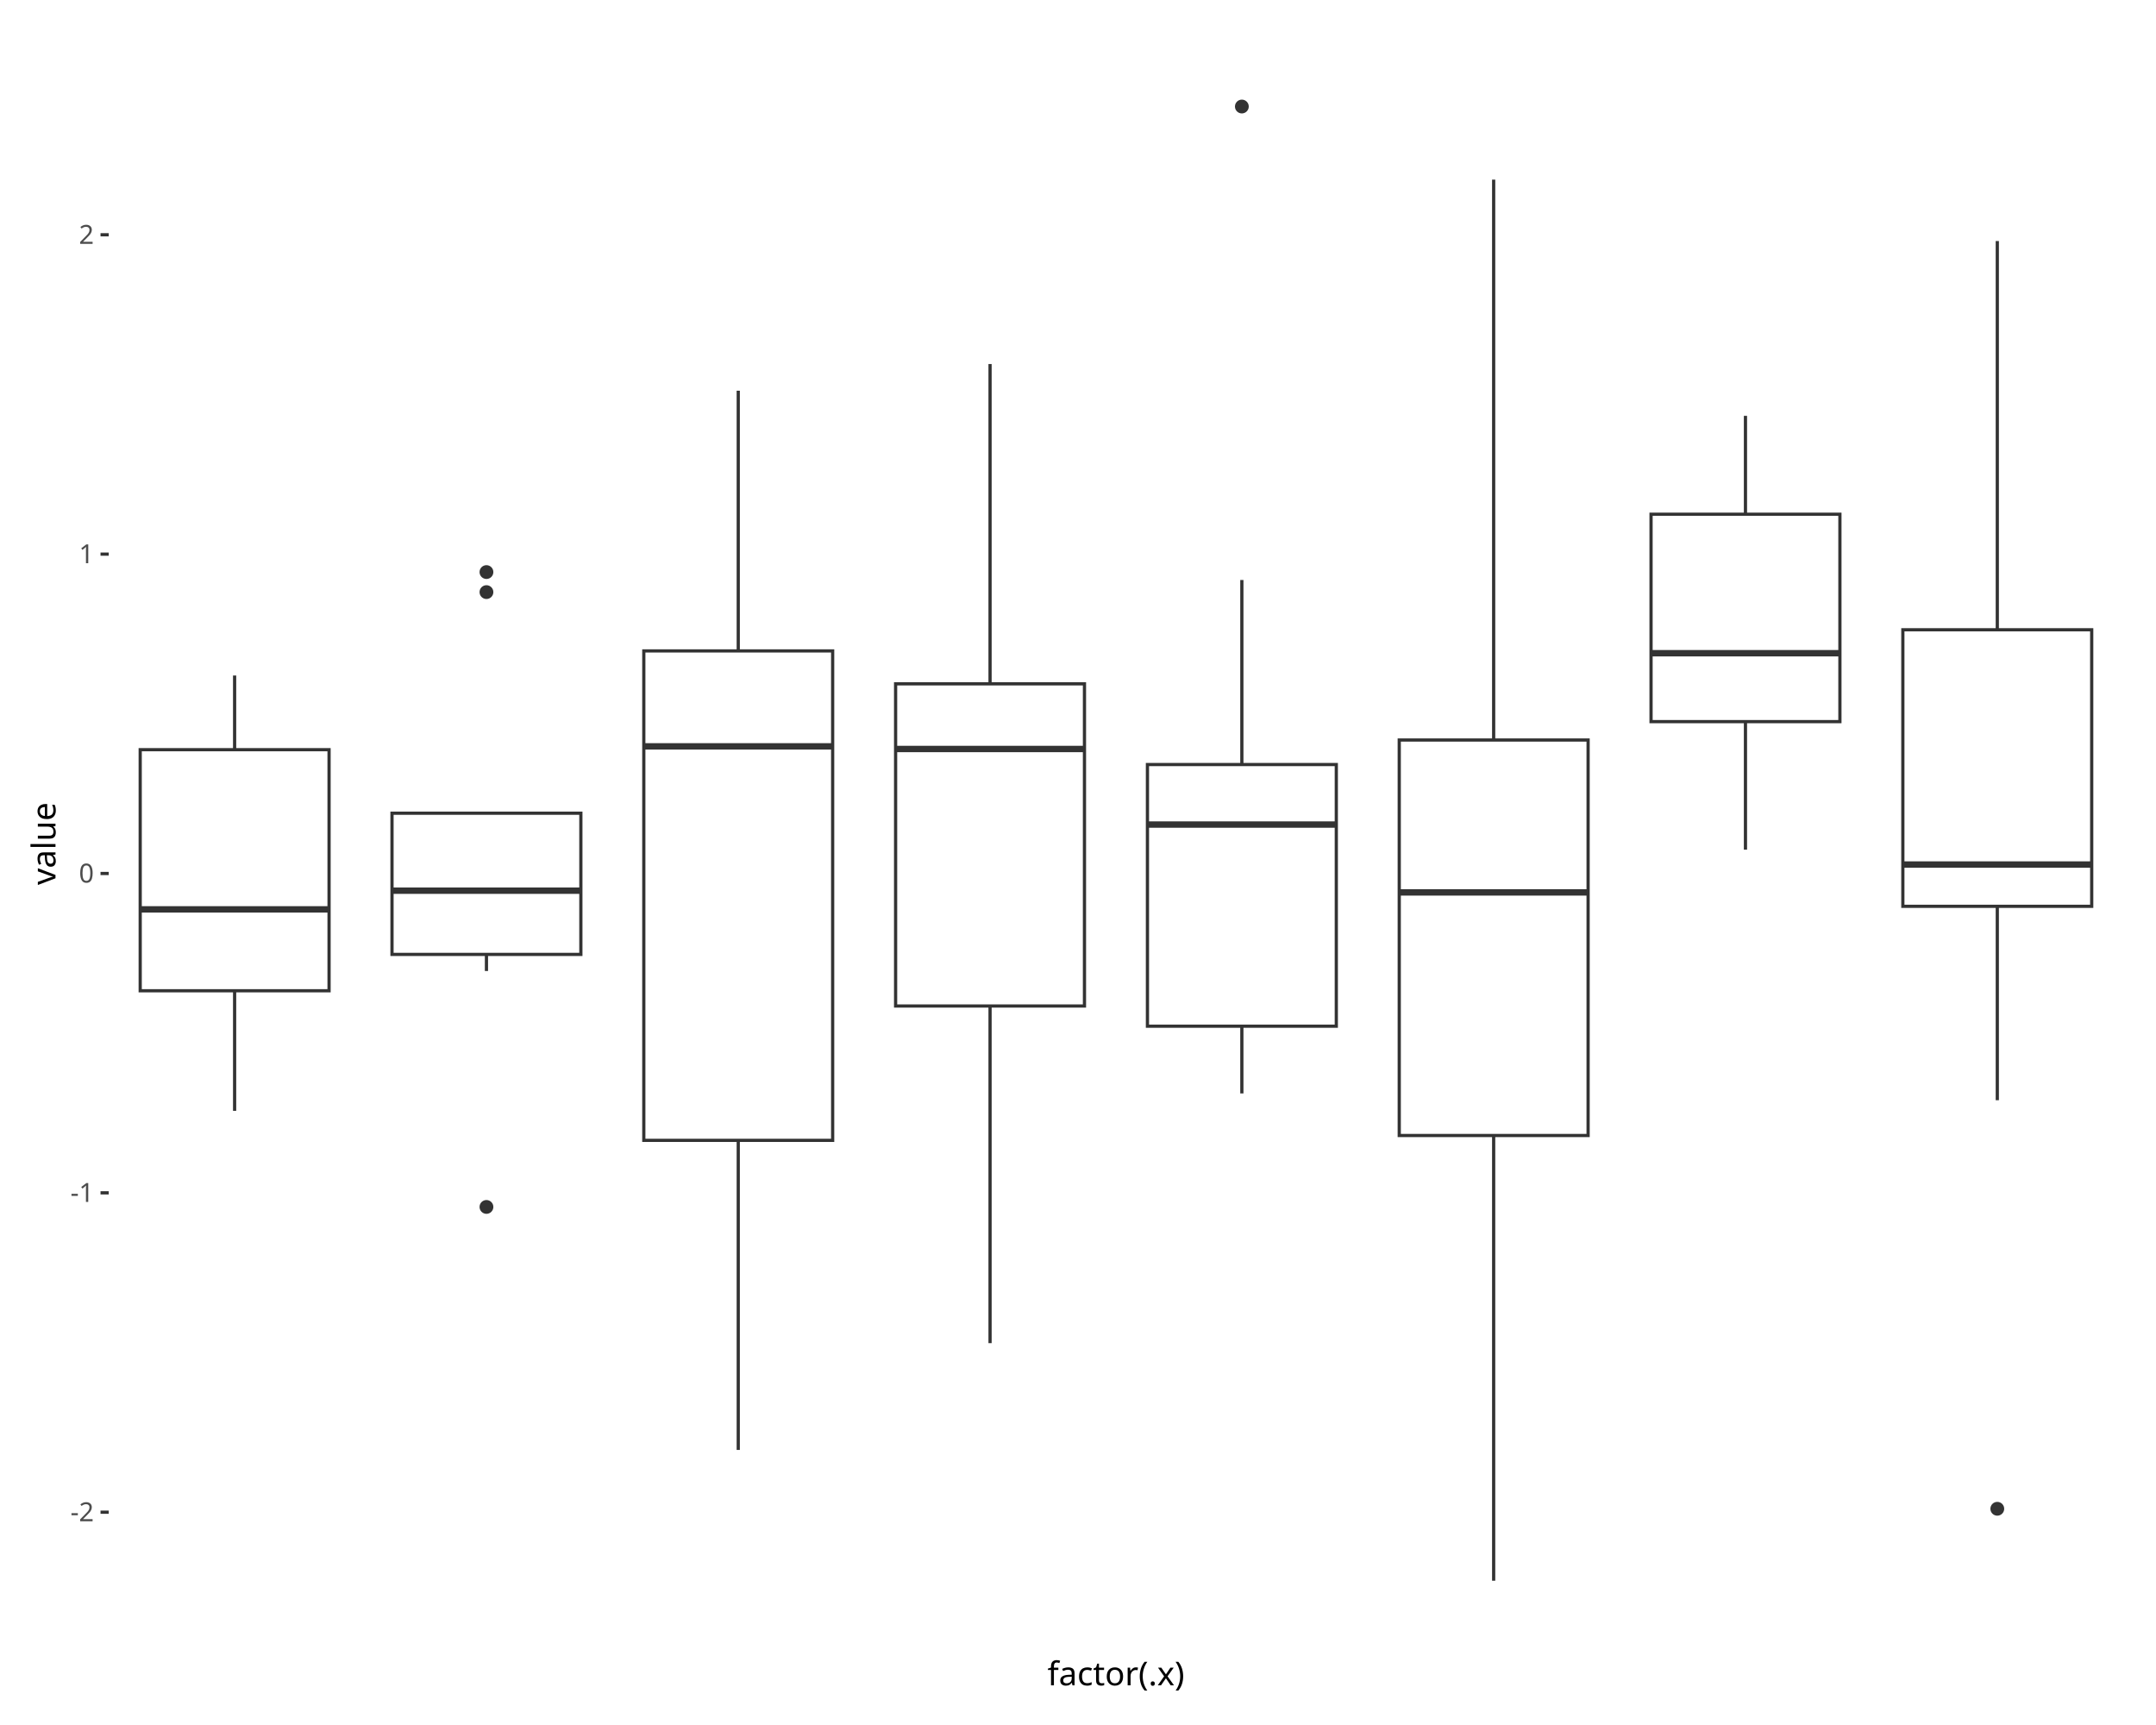
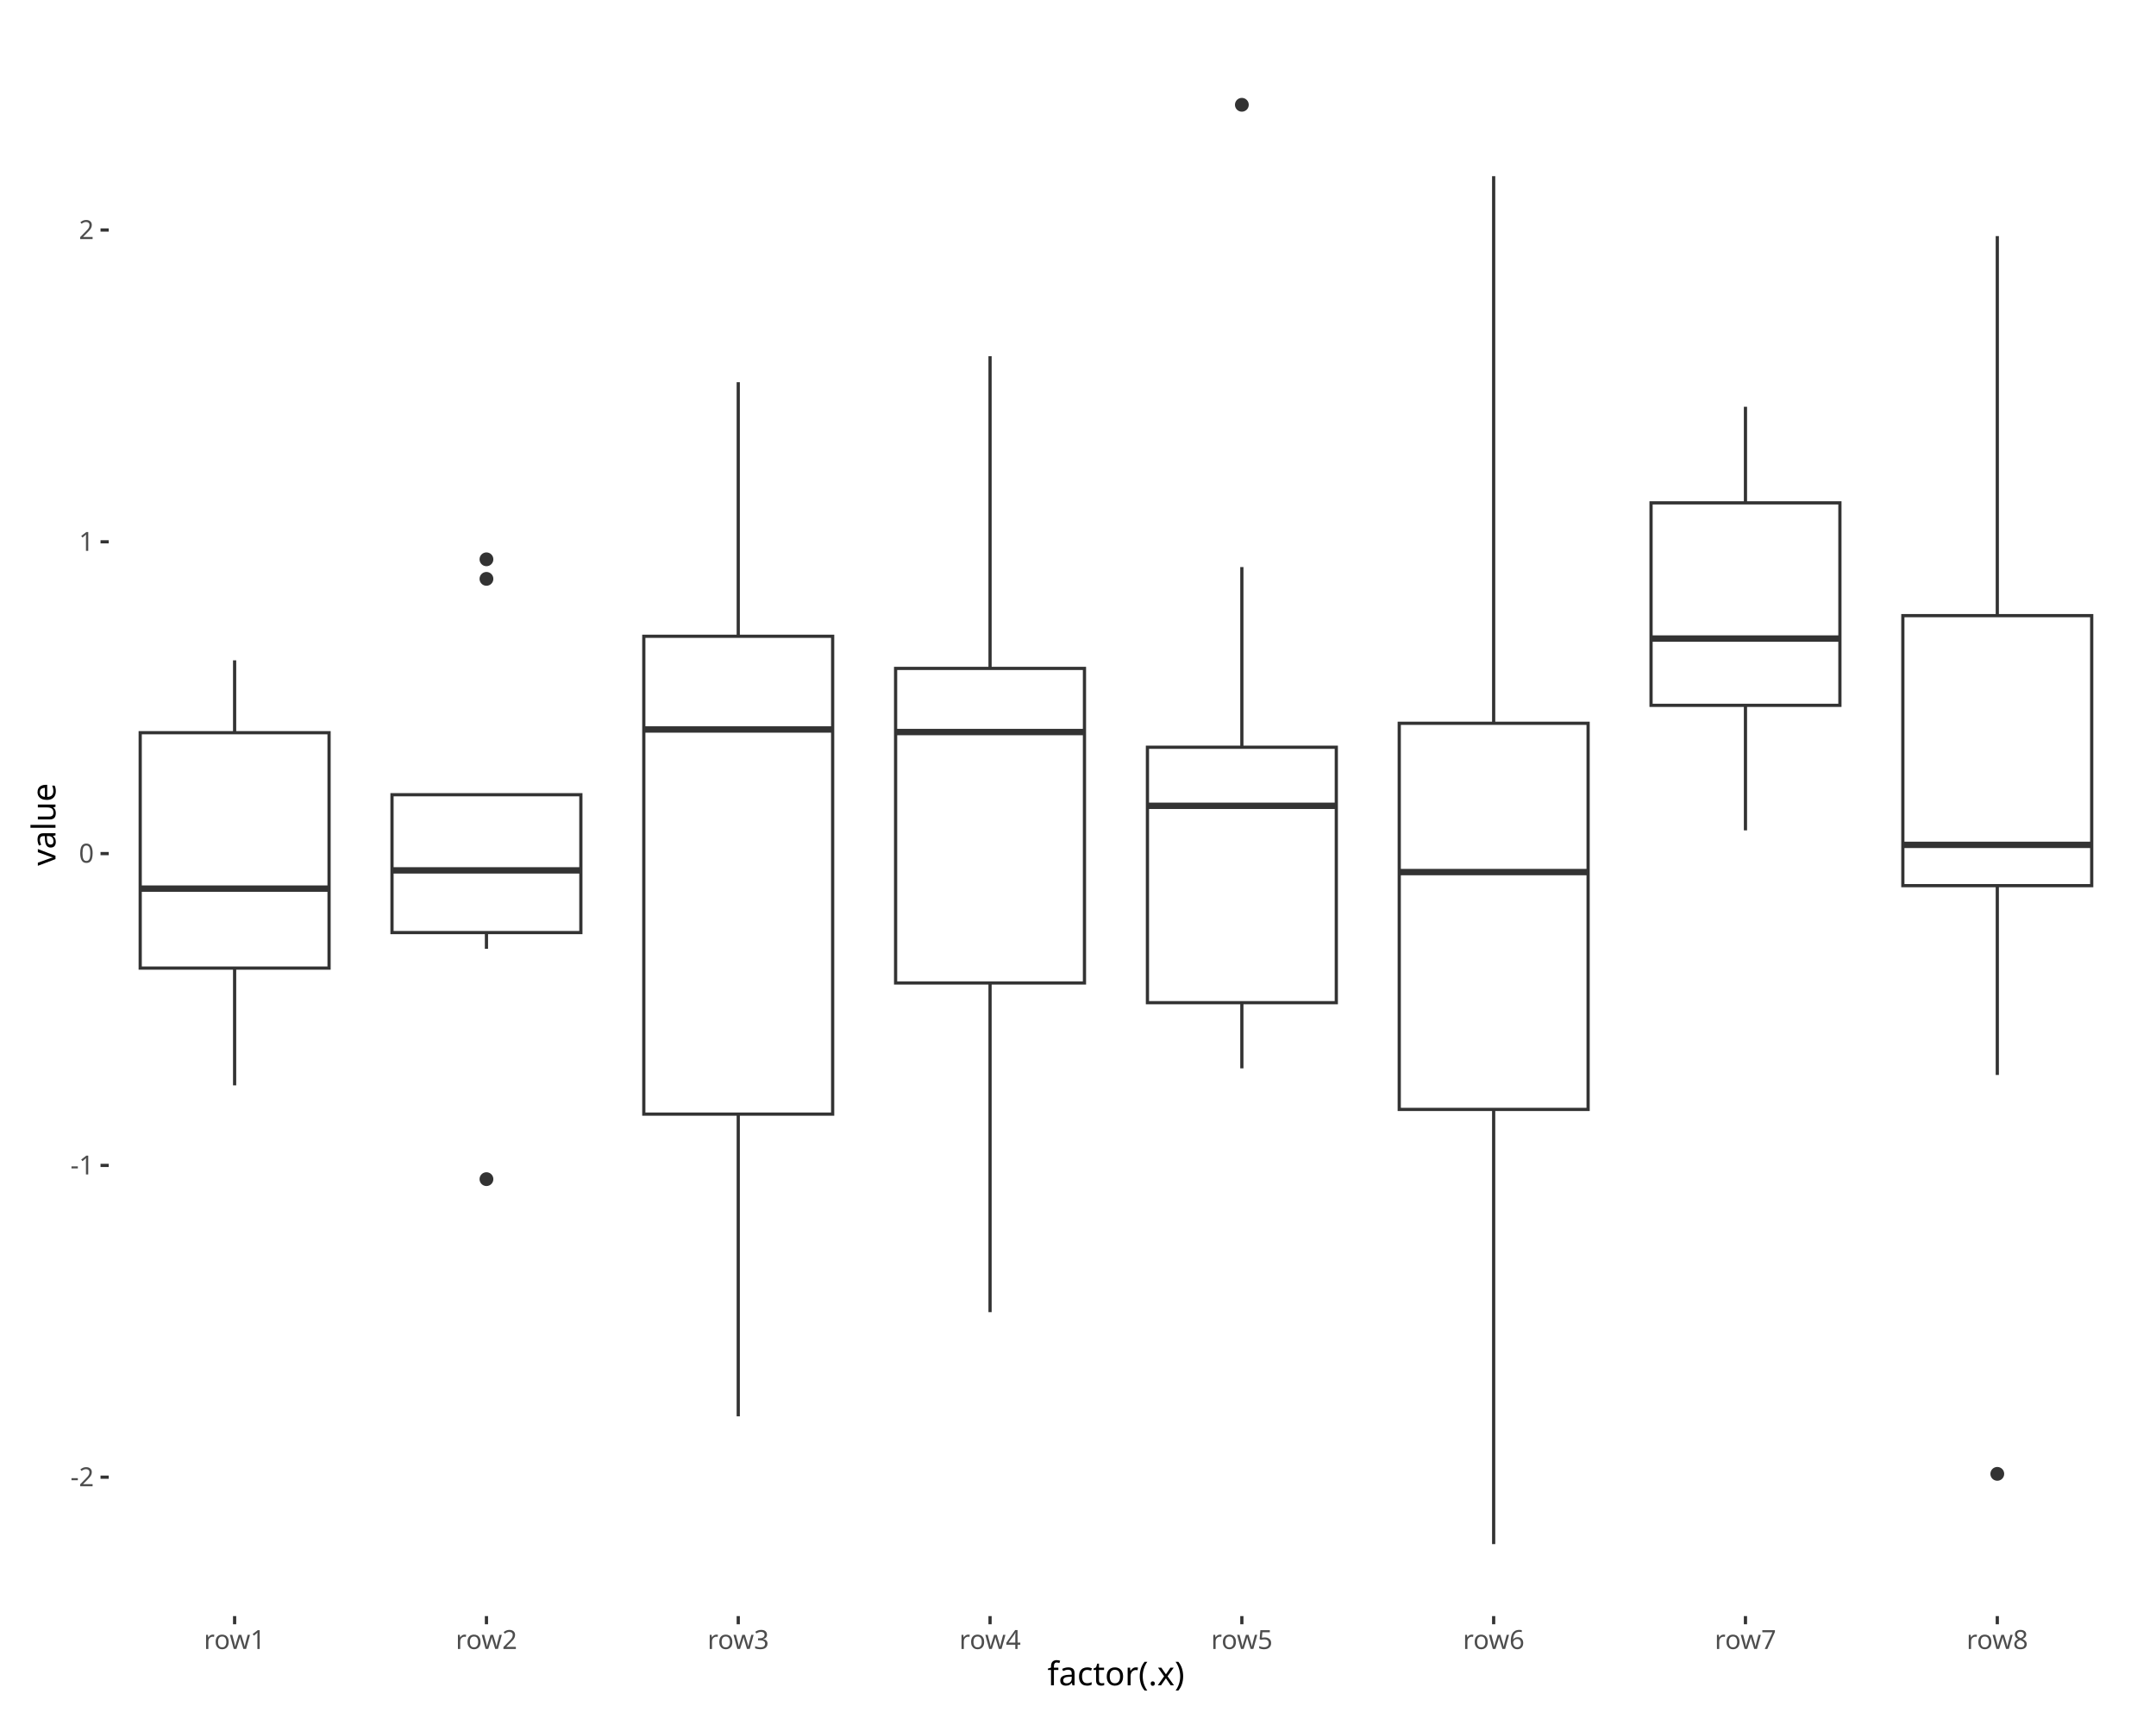
<svg xmlns="http://www.w3.org/2000/svg" class="svglite" data-engine-version="2.0" width="720.00pt" height="576.00pt" viewBox="0 0 720.00 576.00">
  <defs>
    <style type="text/css">
    .svglite line, .svglite polyline, .svglite polygon, .svglite path, .svglite rect, .svglite circle {
      fill: none;
      stroke: #000000;
      stroke-linecap: round;
      stroke-linejoin: round;
      stroke-miterlimit: 10.00;
    }
  </style>
  </defs>
  <rect width="100%" height="100%" style="stroke: none; fill: #FFFFFF;" />
  <defs>
    <clipPath id="cpMC4wMHw3MjAuMDB8MC4wMHw1NzYuMDA=">
      <rect x="0.00" y="0.00" width="720.00" height="576.00" />
    </clipPath>
  </defs>
  <g clip-path="url(#cpMC4wMHw3MjAuMDB8MC4wMHw1NzYuMDA=)">
    <rect x="0.00" y="0.00" width="720.00" height="576.00" style="stroke-width: 1.07; stroke: #FFFFFF; fill: #FFFFFF;" />
  </g>
  <defs>
-     <clipPath id="cpMzYuMzF8NzA5LjA0fDEwLjk2fDU1Mi40NQ==">
-       <rect x="36.31" y="10.96" width="672.73" height="541.49" />
+     <clipPath id="cpMzYuMzF8NzA5LjA0fDEwLjk2fDUzOS42Mw==">
+       <rect x="36.31" y="10.96" width="672.73" height="528.67" />
    </clipPath>
  </defs>
-   <g clip-path="url(#cpMzYuMzF8NzA5LjA0fDEwLjk2fDU1Mi40NQ==)">
+   <g clip-path="url(#cpMzYuMzF8NzA5LjA0fDEwLjk2fDUzOS42Mw==)">
</g>
  <g clip-path="url(#cpMC4wMHw3MjAuMDB8MC4wMHw1NzYuMDA=)">
</g>
  <defs>
    <clipPath id="cpNS40OHw3MTQuNTJ8NS40OHw1NzAuNTI=">
      <rect x="5.48" y="5.48" width="709.04" height="565.04" />
    </clipPath>
  </defs>
  <g clip-path="url(#cpNS40OHw3MTQuNTJ8NS40OHw1NzAuNTI=)">
    <rect x="5.48" y="5.48" width="709.04" height="565.04" style="stroke-width: 1.07; stroke: #FFFFFF; fill: #FFFFFF;" />
  </g>
  <g clip-path="url(#cpMC4wMHw3MjAuMDB8MC4wMHw1NzYuMDA=)">
</g>
  <g clip-path="url(#cpNS40OHw3MTQuNTJ8NS40OHw1NzAuNTI=)">
</g>
-   <g clip-path="url(#cpMzYuMzF8NzA5LjA0fDEwLjk2fDU1Mi40NQ==)">
-     <rect x="36.31" y="10.96" width="672.73" height="541.49" style="stroke-width: 1.07; stroke: none; fill: #FFFFFF;" />
-     <line x1="78.35" y1="250.33" x2="78.35" y2="225.57" style="stroke-width: 1.07; stroke: #333333; stroke-linecap: butt;" />
-     <line x1="78.35" y1="330.83" x2="78.35" y2="370.93" style="stroke-width: 1.07; stroke: #333333; stroke-linecap: butt;" />
-     <polygon points="46.82,250.33 46.82,330.83 109.89,330.83 109.89,250.33 46.82,250.33 " style="stroke-width: 1.07; stroke: #333333; stroke-linecap: butt; stroke-linejoin: miter; fill: #FFFFFF;" />
-     <line x1="46.82" y1="303.65" x2="109.89" y2="303.65" style="stroke-width: 2.13; stroke: #333333; stroke-linecap: butt; stroke-linejoin: miter;" />
-     <circle cx="162.45" cy="191.02" r="1.95" style="stroke-width: 0.71; stroke: #333333; fill: #333333;" />
-     <circle cx="162.45" cy="197.71" r="1.95" style="stroke-width: 0.71; stroke: #333333; fill: #333333;" />
-     <circle cx="162.45" cy="403.01" r="1.95" style="stroke-width: 0.71; stroke: #333333; fill: #333333;" />
-     <line x1="162.45" y1="271.54" x2="162.45" y2="271.54" style="stroke-width: 1.07; stroke: #333333; stroke-linecap: butt;" />
-     <line x1="162.45" y1="318.69" x2="162.45" y2="324.23" style="stroke-width: 1.07; stroke: #333333; stroke-linecap: butt;" />
-     <polygon points="130.91,271.54 130.91,318.69 193.98,318.69 193.98,271.54 130.91,271.54 " style="stroke-width: 1.07; stroke: #333333; stroke-linecap: butt; stroke-linejoin: miter; fill: #FFFFFF;" />
-     <line x1="130.91" y1="297.41" x2="193.98" y2="297.41" style="stroke-width: 2.13; stroke: #333333; stroke-linecap: butt; stroke-linejoin: miter;" />
-     <line x1="246.54" y1="217.35" x2="246.54" y2="130.46" style="stroke-width: 1.07; stroke: #333333; stroke-linecap: butt;" />
-     <line x1="246.54" y1="380.78" x2="246.54" y2="484.14" style="stroke-width: 1.07; stroke: #333333; stroke-linecap: butt;" />
-     <polygon points="215.00,217.35 215.00,380.78 278.07,380.78 278.07,217.35 215.00,217.35 " style="stroke-width: 1.07; stroke: #333333; stroke-linecap: butt; stroke-linejoin: miter; fill: #FFFFFF;" />
-     <line x1="215.00" y1="249.22" x2="278.07" y2="249.22" style="stroke-width: 2.13; stroke: #333333; stroke-linecap: butt; stroke-linejoin: miter;" />
-     <line x1="330.63" y1="228.34" x2="330.63" y2="121.56" style="stroke-width: 1.07; stroke: #333333; stroke-linecap: butt;" />
-     <line x1="330.63" y1="335.92" x2="330.63" y2="448.50" style="stroke-width: 1.07; stroke: #333333; stroke-linecap: butt;" />
-     <polygon points="299.09,228.34 299.09,335.92 362.16,335.92 362.16,228.34 299.09,228.34 " style="stroke-width: 1.07; stroke: #333333; stroke-linecap: butt; stroke-linejoin: miter; fill: #FFFFFF;" />
-     <line x1="299.09" y1="250.10" x2="362.16" y2="250.10" style="stroke-width: 2.13; stroke: #333333; stroke-linecap: butt; stroke-linejoin: miter;" />
-     <circle cx="414.72" cy="35.57" r="1.95" style="stroke-width: 0.71; stroke: #333333; fill: #333333;" />
-     <line x1="414.72" y1="255.29" x2="414.72" y2="193.67" style="stroke-width: 1.07; stroke: #333333; stroke-linecap: butt;" />
-     <line x1="414.72" y1="342.66" x2="414.72" y2="365.11" style="stroke-width: 1.07; stroke: #333333; stroke-linecap: butt;" />
-     <polygon points="383.19,255.29 383.19,342.66 446.26,342.66 446.26,255.29 383.19,255.29 " style="stroke-width: 1.07; stroke: #333333; stroke-linecap: butt; stroke-linejoin: miter; fill: #FFFFFF;" />
-     <line x1="383.19" y1="275.33" x2="446.26" y2="275.33" style="stroke-width: 2.13; stroke: #333333; stroke-linecap: butt; stroke-linejoin: miter;" />
-     <line x1="498.81" y1="247.10" x2="498.81" y2="59.99" style="stroke-width: 1.07; stroke: #333333; stroke-linecap: butt;" />
-     <line x1="498.81" y1="379.16" x2="498.81" y2="527.83" style="stroke-width: 1.07; stroke: #333333; stroke-linecap: butt;" />
-     <polygon points="467.28,247.10 467.28,379.16 530.35,379.16 530.35,247.10 467.28,247.10 " style="stroke-width: 1.07; stroke: #333333; stroke-linecap: butt; stroke-linejoin: miter; fill: #FFFFFF;" />
-     <line x1="467.28" y1="297.99" x2="530.35" y2="297.99" style="stroke-width: 2.13; stroke: #333333; stroke-linecap: butt; stroke-linejoin: miter;" />
-     <line x1="582.90" y1="171.71" x2="582.90" y2="138.86" style="stroke-width: 1.07; stroke: #333333; stroke-linecap: butt;" />
-     <line x1="582.90" y1="240.96" x2="582.90" y2="283.72" style="stroke-width: 1.07; stroke: #333333; stroke-linecap: butt;" />
-     <polygon points="551.37,171.71 551.37,240.96 614.44,240.96 614.44,171.71 551.37,171.71 " style="stroke-width: 1.07; stroke: #333333; stroke-linecap: butt; stroke-linejoin: miter; fill: #FFFFFF;" />
-     <line x1="551.37" y1="218.12" x2="614.44" y2="218.12" style="stroke-width: 2.13; stroke: #333333; stroke-linecap: butt; stroke-linejoin: miter;" />
-     <circle cx="667.00" cy="503.80" r="1.95" style="stroke-width: 0.71; stroke: #333333; fill: #333333;" />
-     <line x1="667.00" y1="210.29" x2="667.00" y2="80.49" style="stroke-width: 1.07; stroke: #333333; stroke-linecap: butt;" />
-     <line x1="667.00" y1="302.63" x2="667.00" y2="367.37" style="stroke-width: 1.07; stroke: #333333; stroke-linecap: butt;" />
-     <polygon points="635.46,210.29 635.46,302.63 698.53,302.63 698.53,210.29 635.46,210.29 " style="stroke-width: 1.07; stroke: #333333; stroke-linecap: butt; stroke-linejoin: miter; fill: #FFFFFF;" />
-     <line x1="635.46" y1="288.68" x2="698.53" y2="288.68" style="stroke-width: 2.13; stroke: #333333; stroke-linecap: butt; stroke-linejoin: miter;" />
+   <g clip-path="url(#cpMzYuMzF8NzA5LjA0fDEwLjk2fDUzOS42Mw==)">
+     <rect x="36.31" y="10.96" width="672.73" height="528.67" style="stroke-width: 1.07; stroke: none; fill: #FFFFFF;" />
+     <line x1="78.35" y1="244.66" x2="78.35" y2="220.50" style="stroke-width: 1.07; stroke: #333333; stroke-linecap: butt;" />
+     <line x1="78.35" y1="323.26" x2="78.35" y2="362.41" style="stroke-width: 1.07; stroke: #333333; stroke-linecap: butt;" />
+     <polygon points="46.82,244.66 46.82,323.26 109.89,323.26 109.89,244.66 46.82,244.66 " style="stroke-width: 1.07; stroke: #333333; stroke-linecap: butt; stroke-linejoin: miter; fill: #FFFFFF;" />
+     <line x1="46.82" y1="296.72" x2="109.89" y2="296.72" style="stroke-width: 2.13; stroke: #333333; stroke-linecap: butt; stroke-linejoin: miter;" />
+     <circle cx="162.45" cy="186.76" r="1.95" style="stroke-width: 0.71; stroke: #333333; fill: #333333;" />
+     <circle cx="162.45" cy="193.29" r="1.95" style="stroke-width: 0.71; stroke: #333333; fill: #333333;" />
+     <circle cx="162.45" cy="393.73" r="1.95" style="stroke-width: 0.71; stroke: #333333; fill: #333333;" />
+     <line x1="162.45" y1="265.37" x2="162.45" y2="265.37" style="stroke-width: 1.07; stroke: #333333; stroke-linecap: butt;" />
+     <line x1="162.45" y1="311.40" x2="162.45" y2="316.82" style="stroke-width: 1.07; stroke: #333333; stroke-linecap: butt;" />
+     <polygon points="130.91,265.37 130.91,311.40 193.98,311.40 193.98,265.37 130.91,265.37 " style="stroke-width: 1.07; stroke: #333333; stroke-linecap: butt; stroke-linejoin: miter; fill: #FFFFFF;" />
+     <line x1="130.91" y1="290.63" x2="193.98" y2="290.63" style="stroke-width: 2.13; stroke: #333333; stroke-linecap: butt; stroke-linejoin: miter;" />
+     <line x1="246.54" y1="212.46" x2="246.54" y2="127.63" style="stroke-width: 1.07; stroke: #333333; stroke-linecap: butt;" />
+     <line x1="246.54" y1="372.02" x2="246.54" y2="472.94" style="stroke-width: 1.07; stroke: #333333; stroke-linecap: butt;" />
+     <polygon points="215.00,212.46 215.00,372.02 278.07,372.02 278.07,212.46 215.00,212.46 " style="stroke-width: 1.07; stroke: #333333; stroke-linecap: butt; stroke-linejoin: miter; fill: #FFFFFF;" />
+     <line x1="215.00" y1="243.58" x2="278.07" y2="243.58" style="stroke-width: 2.13; stroke: #333333; stroke-linecap: butt; stroke-linejoin: miter;" />
+     <line x1="330.63" y1="223.19" x2="330.63" y2="118.94" style="stroke-width: 1.07; stroke: #333333; stroke-linecap: butt;" />
+     <line x1="330.63" y1="328.23" x2="330.63" y2="438.15" style="stroke-width: 1.07; stroke: #333333; stroke-linecap: butt;" />
+     <polygon points="299.09,223.19 299.09,328.23 362.16,328.23 362.16,223.19 299.09,223.19 " style="stroke-width: 1.07; stroke: #333333; stroke-linecap: butt; stroke-linejoin: miter; fill: #FFFFFF;" />
+     <line x1="299.09" y1="244.44" x2="362.16" y2="244.44" style="stroke-width: 2.13; stroke: #333333; stroke-linecap: butt; stroke-linejoin: miter;" />
+     <circle cx="414.72" cy="34.99" r="1.95" style="stroke-width: 0.71; stroke: #333333; fill: #333333;" />
+     <line x1="414.72" y1="249.51" x2="414.72" y2="189.35" style="stroke-width: 1.07; stroke: #333333; stroke-linecap: butt;" />
+     <line x1="414.72" y1="334.81" x2="414.72" y2="356.73" style="stroke-width: 1.07; stroke: #333333; stroke-linecap: butt;" />
+     <polygon points="383.19,249.51 383.19,334.81 446.26,334.81 446.26,249.51 383.19,249.51 " style="stroke-width: 1.07; stroke: #333333; stroke-linecap: butt; stroke-linejoin: miter; fill: #FFFFFF;" />
+     <line x1="383.19" y1="269.07" x2="446.26" y2="269.07" style="stroke-width: 2.13; stroke: #333333; stroke-linecap: butt; stroke-linejoin: miter;" />
+     <line x1="498.81" y1="241.51" x2="498.81" y2="58.83" style="stroke-width: 1.07; stroke: #333333; stroke-linecap: butt;" />
+     <line x1="498.81" y1="370.45" x2="498.81" y2="515.60" style="stroke-width: 1.07; stroke: #333333; stroke-linecap: butt;" />
+     <polygon points="467.28,241.51 467.28,370.45 530.35,370.45 530.35,241.51 467.28,241.51 " style="stroke-width: 1.07; stroke: #333333; stroke-linecap: butt; stroke-linejoin: miter; fill: #FFFFFF;" />
+     <line x1="467.28" y1="291.20" x2="530.35" y2="291.20" style="stroke-width: 2.13; stroke: #333333; stroke-linecap: butt; stroke-linejoin: miter;" />
+     <line x1="582.90" y1="167.91" x2="582.90" y2="135.83" style="stroke-width: 1.07; stroke: #333333; stroke-linecap: butt;" />
+     <line x1="582.90" y1="235.52" x2="582.90" y2="277.26" style="stroke-width: 1.07; stroke: #333333; stroke-linecap: butt;" />
+     <polygon points="551.37,167.91 551.37,235.52 614.44,235.52 614.44,167.91 551.37,167.91 " style="stroke-width: 1.07; stroke: #333333; stroke-linecap: butt; stroke-linejoin: miter; fill: #FFFFFF;" />
+     <line x1="551.37" y1="213.22" x2="614.44" y2="213.22" style="stroke-width: 2.13; stroke: #333333; stroke-linecap: butt; stroke-linejoin: miter;" />
+     <circle cx="667.00" cy="492.14" r="1.95" style="stroke-width: 0.71; stroke: #333333; fill: #333333;" />
+     <line x1="667.00" y1="205.57" x2="667.00" y2="78.84" style="stroke-width: 1.07; stroke: #333333; stroke-linecap: butt;" />
+     <line x1="667.00" y1="295.73" x2="667.00" y2="358.94" style="stroke-width: 1.07; stroke: #333333; stroke-linecap: butt;" />
+     <polygon points="635.46,205.57 635.46,295.73 698.53,295.73 698.53,205.57 635.46,205.57 " style="stroke-width: 1.07; stroke: #333333; stroke-linecap: butt; stroke-linejoin: miter; fill: #FFFFFF;" />
+     <line x1="635.46" y1="282.11" x2="698.53" y2="282.11" style="stroke-width: 2.13; stroke: #333333; stroke-linecap: butt; stroke-linejoin: miter;" />
  </g>
  <g clip-path="url(#cpNS40OHw3MTQuNTJ8NS40OHw1NzAuNTI=)">
</g>
  <g clip-path="url(#cpMC4wMHw3MjAuMDB8MC4wMHw1NzYuMDA=)">
</g>
  <g clip-path="url(#cpNS40OHw3MTQuNTJ8NS40OHw1NzAuNTI=)">
</g>
  <g clip-path="url(#cpMC4wMHw3MjAuMDB8MC4wMHw1NzYuMDA=)">
</g>
  <g clip-path="url(#cpNS40OHw3MTQuNTJ8NS40OHw1NzAuNTI=)">
</g>
  <g clip-path="url(#cpMC4wMHw3MjAuMDB8MC4wMHw1NzYuMDA=)">
</g>
  <g clip-path="url(#cpNS40OHw3MTQuNTJ8NS40OHw1NzAuNTI=)">
</g>
  <g clip-path="url(#cpMC4wMHw3MjAuMDB8MC4wMHw1NzYuMDA=)">
</g>
  <g clip-path="url(#cpNS40OHw3MTQuNTJ8NS40OHw1NzAuNTI=)">
</g>
  <g clip-path="url(#cpMC4wMHw3MjAuMDB8MC4wMHw1NzYuMDA=)">
</g>
  <g clip-path="url(#cpNS40OHw3MTQuNTJ8NS40OHw1NzAuNTI=)">
</g>
  <g clip-path="url(#cpMC4wMHw3MjAuMDB8MC4wMHw1NzYuMDA=)">
</g>
  <g clip-path="url(#cpNS40OHw3MTQuNTJ8NS40OHw1NzAuNTI=)">
</g>
  <g clip-path="url(#cpMC4wMHw3MjAuMDB8MC4wMHw1NzYuMDA=)">
- </g>
+     <polyline points="78.35,542.37 78.35,539.63 " style="stroke-width: 1.07; stroke: #333333; stroke-linecap: butt;" />
+     <polyline points="162.45,542.37 162.45,539.63 " style="stroke-width: 1.07; stroke: #333333; stroke-linecap: butt;" />
+     <polyline points="246.54,542.37 246.54,539.63 " style="stroke-width: 1.07; stroke: #333333; stroke-linecap: butt;" />
+     <polyline points="330.63,542.37 330.63,539.63 " style="stroke-width: 1.07; stroke: #333333; stroke-linecap: butt;" />
+     <polyline points="414.72,542.37 414.72,539.63 " style="stroke-width: 1.07; stroke: #333333; stroke-linecap: butt;" />
+     <polyline points="498.81,542.37 498.81,539.63 " style="stroke-width: 1.07; stroke: #333333; stroke-linecap: butt;" />
+     <polyline points="582.90,542.37 582.90,539.63 " style="stroke-width: 1.07; stroke: #333333; stroke-linecap: butt;" />
+     <polyline points="667.00,542.37 667.00,539.63 " style="stroke-width: 1.07; stroke: #333333; stroke-linecap: butt;" />
+     <text x="78.35" y="550.62" text-anchor="middle" style="font-size: 8.80px; fill: #4D4D4D; font-family: sans;" textLength="19.08px" lengthAdjust="spacingAndGlyphs">row1</text>
+     <text x="162.45" y="550.62" text-anchor="middle" style="font-size: 8.80px; fill: #4D4D4D; font-family: sans;" textLength="19.08px" lengthAdjust="spacingAndGlyphs">row2</text>
+     <text x="246.54" y="550.62" text-anchor="middle" style="font-size: 8.80px; fill: #4D4D4D; font-family: sans;" textLength="19.08px" lengthAdjust="spacingAndGlyphs">row3</text>
+     <text x="330.63" y="550.62" text-anchor="middle" style="font-size: 8.80px; fill: #4D4D4D; font-family: sans;" textLength="19.08px" lengthAdjust="spacingAndGlyphs">row4</text>
+     <text x="414.72" y="550.62" text-anchor="middle" style="font-size: 8.80px; fill: #4D4D4D; font-family: sans;" textLength="19.08px" lengthAdjust="spacingAndGlyphs">row5</text>
+     <text x="498.81" y="550.62" text-anchor="middle" style="font-size: 8.80px; fill: #4D4D4D; font-family: sans;" textLength="19.08px" lengthAdjust="spacingAndGlyphs">row6</text>
+     <text x="582.90" y="550.62" text-anchor="middle" style="font-size: 8.80px; fill: #4D4D4D; font-family: sans;" textLength="19.08px" lengthAdjust="spacingAndGlyphs">row7</text>
+     <text x="667.00" y="550.62" text-anchor="middle" style="font-size: 8.80px; fill: #4D4D4D; font-family: sans;" textLength="19.08px" lengthAdjust="spacingAndGlyphs">row8</text>
+   </g>
  <g clip-path="url(#cpNS40OHw3MTQuNTJ8NS40OHw1NzAuNTI=)">
</g>
  <g clip-path="url(#cpMC4wMHw3MjAuMDB8MC4wMHw1NzYuMDA=)">
    <text x="372.67" y="562.76" text-anchor="middle" style="font-size: 11.00px; font-family: sans;" textLength="43.40px" lengthAdjust="spacingAndGlyphs">factor(.x)</text>
  </g>
  <g clip-path="url(#cpNS40OHw3MTQuNTJ8NS40OHw1NzAuNTI=)">
</g>
  <g clip-path="url(#cpMC4wMHw3MjAuMDB8MC4wMHw1NzYuMDA=)">
-     <text x="31.38" y="507.97" text-anchor="end" style="font-size: 8.80px; fill: #4D4D4D; font-family: sans;" textLength="7.82px" lengthAdjust="spacingAndGlyphs">-2</text>
-     <text x="31.38" y="401.33" text-anchor="end" style="font-size: 8.80px; fill: #4D4D4D; font-family: sans;" textLength="7.82px" lengthAdjust="spacingAndGlyphs">-1</text>
-     <text x="31.38" y="294.70" text-anchor="end" style="font-size: 8.80px; fill: #4D4D4D; font-family: sans;" textLength="4.89px" lengthAdjust="spacingAndGlyphs">0</text>
-     <text x="31.38" y="188.06" text-anchor="end" style="font-size: 8.80px; fill: #4D4D4D; font-family: sans;" textLength="4.89px" lengthAdjust="spacingAndGlyphs">1</text>
-     <text x="31.38" y="81.43" text-anchor="end" style="font-size: 8.80px; fill: #4D4D4D; font-family: sans;" textLength="4.89px" lengthAdjust="spacingAndGlyphs">2</text>
-     <polyline points="33.57,504.94 36.31,504.94 " style="stroke-width: 1.07; stroke: #333333; stroke-linecap: butt;" />
-     <polyline points="33.57,398.30 36.31,398.30 " style="stroke-width: 1.07; stroke: #333333; stroke-linecap: butt;" />
-     <polyline points="33.57,291.67 36.31,291.67 " style="stroke-width: 1.07; stroke: #333333; stroke-linecap: butt;" />
-     <polyline points="33.57,185.03 36.31,185.03 " style="stroke-width: 1.07; stroke: #333333; stroke-linecap: butt;" />
-     <polyline points="33.57,78.40 36.31,78.40 " style="stroke-width: 1.07; stroke: #333333; stroke-linecap: butt;" />
+     <text x="31.38" y="496.28" text-anchor="end" style="font-size: 8.80px; fill: #4D4D4D; font-family: sans;" textLength="7.82px" lengthAdjust="spacingAndGlyphs">-2</text>
+     <text x="31.38" y="392.17" text-anchor="end" style="font-size: 8.80px; fill: #4D4D4D; font-family: sans;" textLength="7.82px" lengthAdjust="spacingAndGlyphs">-1</text>
+     <text x="31.38" y="288.05" text-anchor="end" style="font-size: 8.80px; fill: #4D4D4D; font-family: sans;" textLength="4.89px" lengthAdjust="spacingAndGlyphs">0</text>
+     <text x="31.38" y="183.94" text-anchor="end" style="font-size: 8.80px; fill: #4D4D4D; font-family: sans;" textLength="4.89px" lengthAdjust="spacingAndGlyphs">1</text>
+     <text x="31.38" y="79.83" text-anchor="end" style="font-size: 8.80px; fill: #4D4D4D; font-family: sans;" textLength="4.89px" lengthAdjust="spacingAndGlyphs">2</text>
+     <polyline points="33.57,493.25 36.31,493.25 " style="stroke-width: 1.07; stroke: #333333; stroke-linecap: butt;" />
+     <polyline points="33.57,389.14 36.31,389.14 " style="stroke-width: 1.07; stroke: #333333; stroke-linecap: butt;" />
+     <polyline points="33.57,285.03 36.31,285.03 " style="stroke-width: 1.07; stroke: #333333; stroke-linecap: butt;" />
+     <polyline points="33.57,180.91 36.31,180.91 " style="stroke-width: 1.07; stroke: #333333; stroke-linecap: butt;" />
+     <polyline points="33.57,76.80 36.31,76.80 " style="stroke-width: 1.07; stroke: #333333; stroke-linecap: butt;" />
  </g>
  <g clip-path="url(#cpNS40OHw3MTQuNTJ8NS40OHw1NzAuNTI=)">
</g>
  <g clip-path="url(#cpMC4wMHw3MjAuMDB8MC4wMHw1NzYuMDA=)">
-     <text transform="translate(18.53,281.70) rotate(-90)" text-anchor="middle" style="font-size: 11.00px; font-family: sans;" textLength="26.30px" lengthAdjust="spacingAndGlyphs">value</text>
+     <text transform="translate(18.53,275.30) rotate(-90)" text-anchor="middle" style="font-size: 11.00px; font-family: sans;" textLength="26.30px" lengthAdjust="spacingAndGlyphs">value</text>
  </g>
  <g clip-path="url(#cpNS40OHw3MTQuNTJ8NS40OHw1NzAuNTI=)">
</g>
  <g clip-path="url(#cpMC4wMHw3MjAuMDB8MC4wMHw1NzYuMDA=)">
</g>
  <g clip-path="url(#cpNS40OHw3MTQuNTJ8NS40OHw1NzAuNTI=)">
</g>
  <g clip-path="url(#cpMC4wMHw3MjAuMDB8MC4wMHw1NzYuMDA=)">
</g>
  <g clip-path="url(#cpNS40OHw3MTQuNTJ8NS40OHw1NzAuNTI=)">
</g>
  <g clip-path="url(#cpMC4wMHw3MjAuMDB8MC4wMHw1NzYuMDA=)">
</g>
  <g clip-path="url(#cpNS40OHw3MTQuNTJ8NS40OHw1NzAuNTI=)">
</g>
  <g clip-path="url(#cpMC4wMHw3MjAuMDB8MC4wMHw1NzYuMDA=)">
</g>
  <g clip-path="url(#cpNS40OHw3MTQuNTJ8NS40OHw1NzAuNTI=)">
</g>
  <g clip-path="url(#cpMC4wMHw3MjAuMDB8MC4wMHw1NzYuMDA=)">
</g>
  <g clip-path="url(#cpNS40OHw3MTQuNTJ8NS40OHw1NzAuNTI=)">
</g>
  <g clip-path="url(#cpMC4wMHw3MjAuMDB8MC4wMHw1NzYuMDA=)">
</g>
  <g clip-path="url(#cpNS40OHw3MTQuNTJ8NS40OHw1NzAuNTI=)">
</g>
  <g clip-path="url(#cpMC4wMHw3MjAuMDB8MC4wMHw1NzYuMDA=)">
</g>
  <g clip-path="url(#cpNS40OHw3MTQuNTJ8NS40OHw1NzAuNTI=)">
</g>
  <g clip-path="url(#cpMC4wMHw3MjAuMDB8MC4wMHw1NzYuMDA=)">
</g>
  <g clip-path="url(#cpNS40OHw3MTQuNTJ8NS40OHw1NzAuNTI=)">
</g>
  <g clip-path="url(#cpMC4wMHw3MjAuMDB8MC4wMHw1NzYuMDA=)">
</g>
  <g clip-path="url(#cpNS40OHw3MTQuNTJ8NS40OHw1NzAuNTI=)">
</g>
  <g clip-path="url(#cpMC4wMHw3MjAuMDB8MC4wMHw1NzYuMDA=)">
</g>
  <g clip-path="url(#cpNS40OHw3MTQuNTJ8NS40OHw1NzAuNTI=)">
</g>
  <g clip-path="url(#cpMC4wMHw3MjAuMDB8MC4wMHw1NzYuMDA=)">
</g>
-   <g clip-path="url(#cpMzYuMzF8NzA5LjA0fDEwLjk2fDU1Mi40NQ==)">
+   <g clip-path="url(#cpMzYuMzF8NzA5LjA0fDEwLjk2fDUzOS42Mw==)">
</g>
  <g clip-path="url(#cpMC4wMHw3MjAuMDB8MC4wMHw1NzYuMDA=)">
</g>
</svg>
